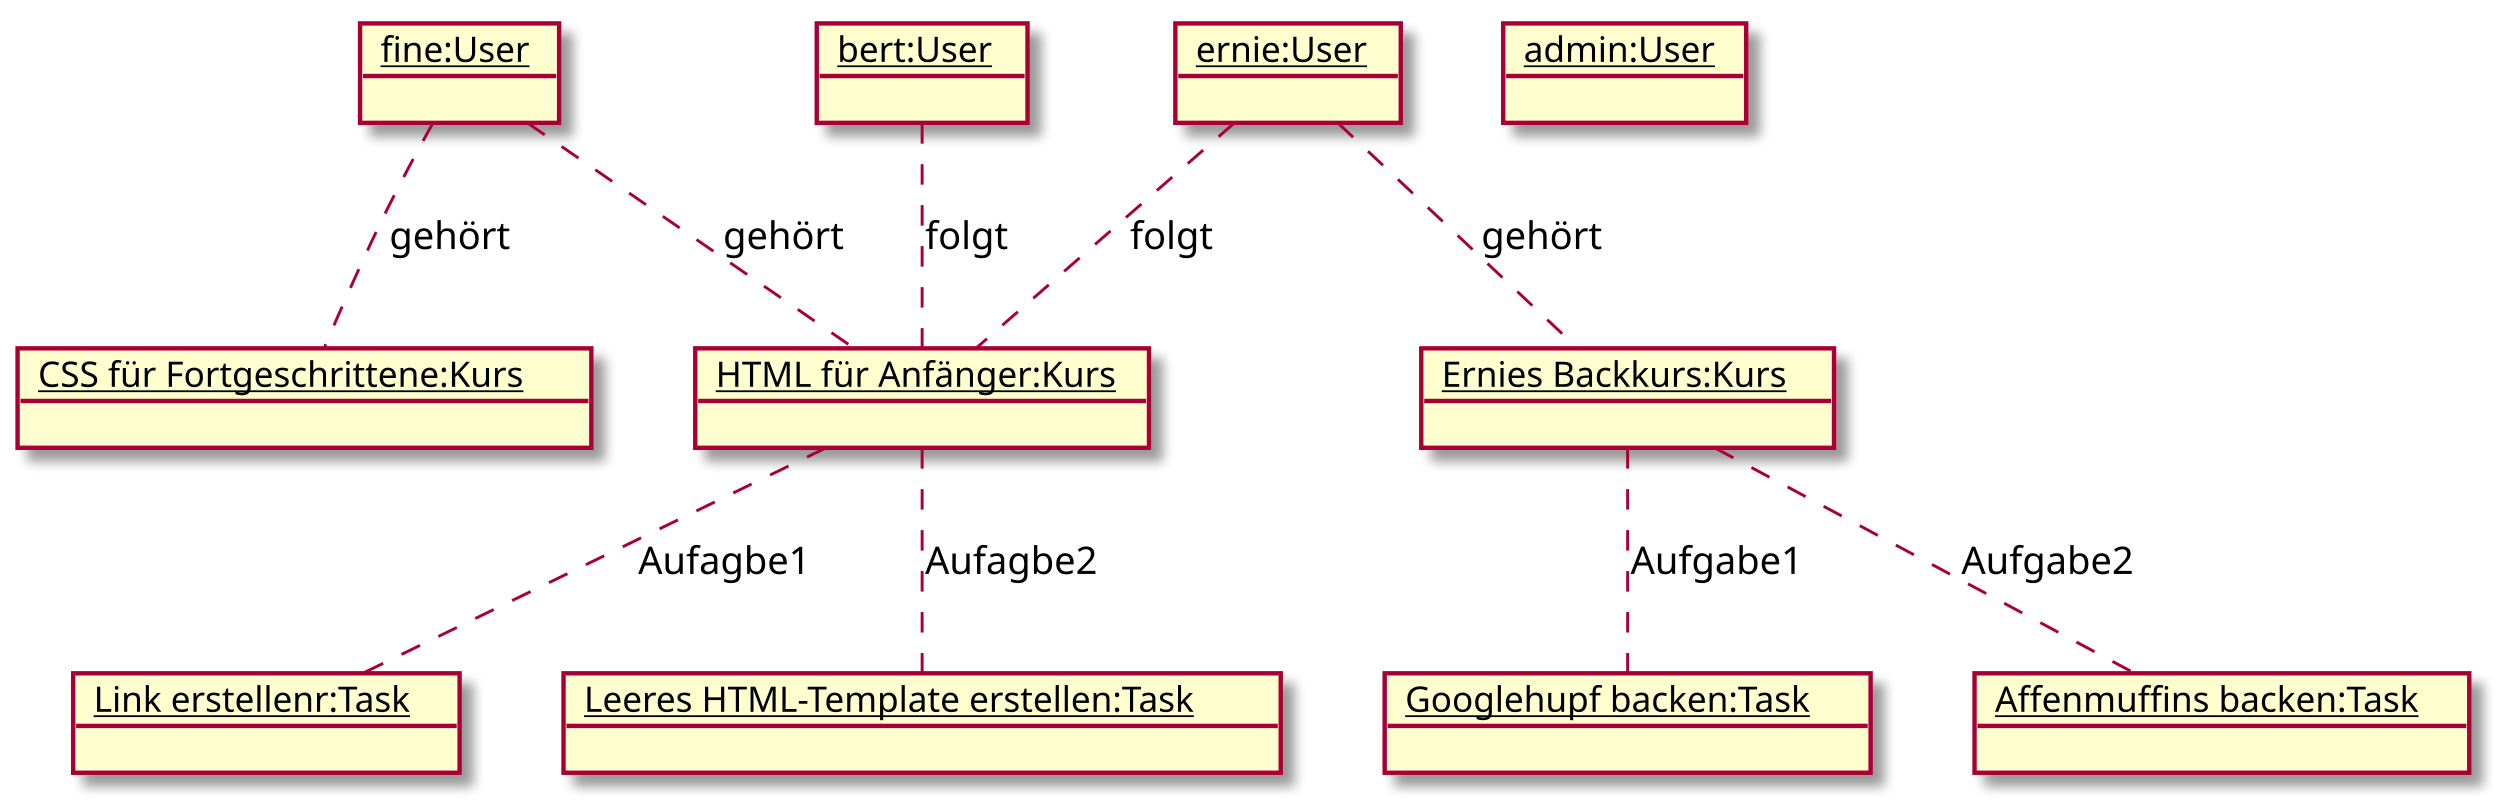
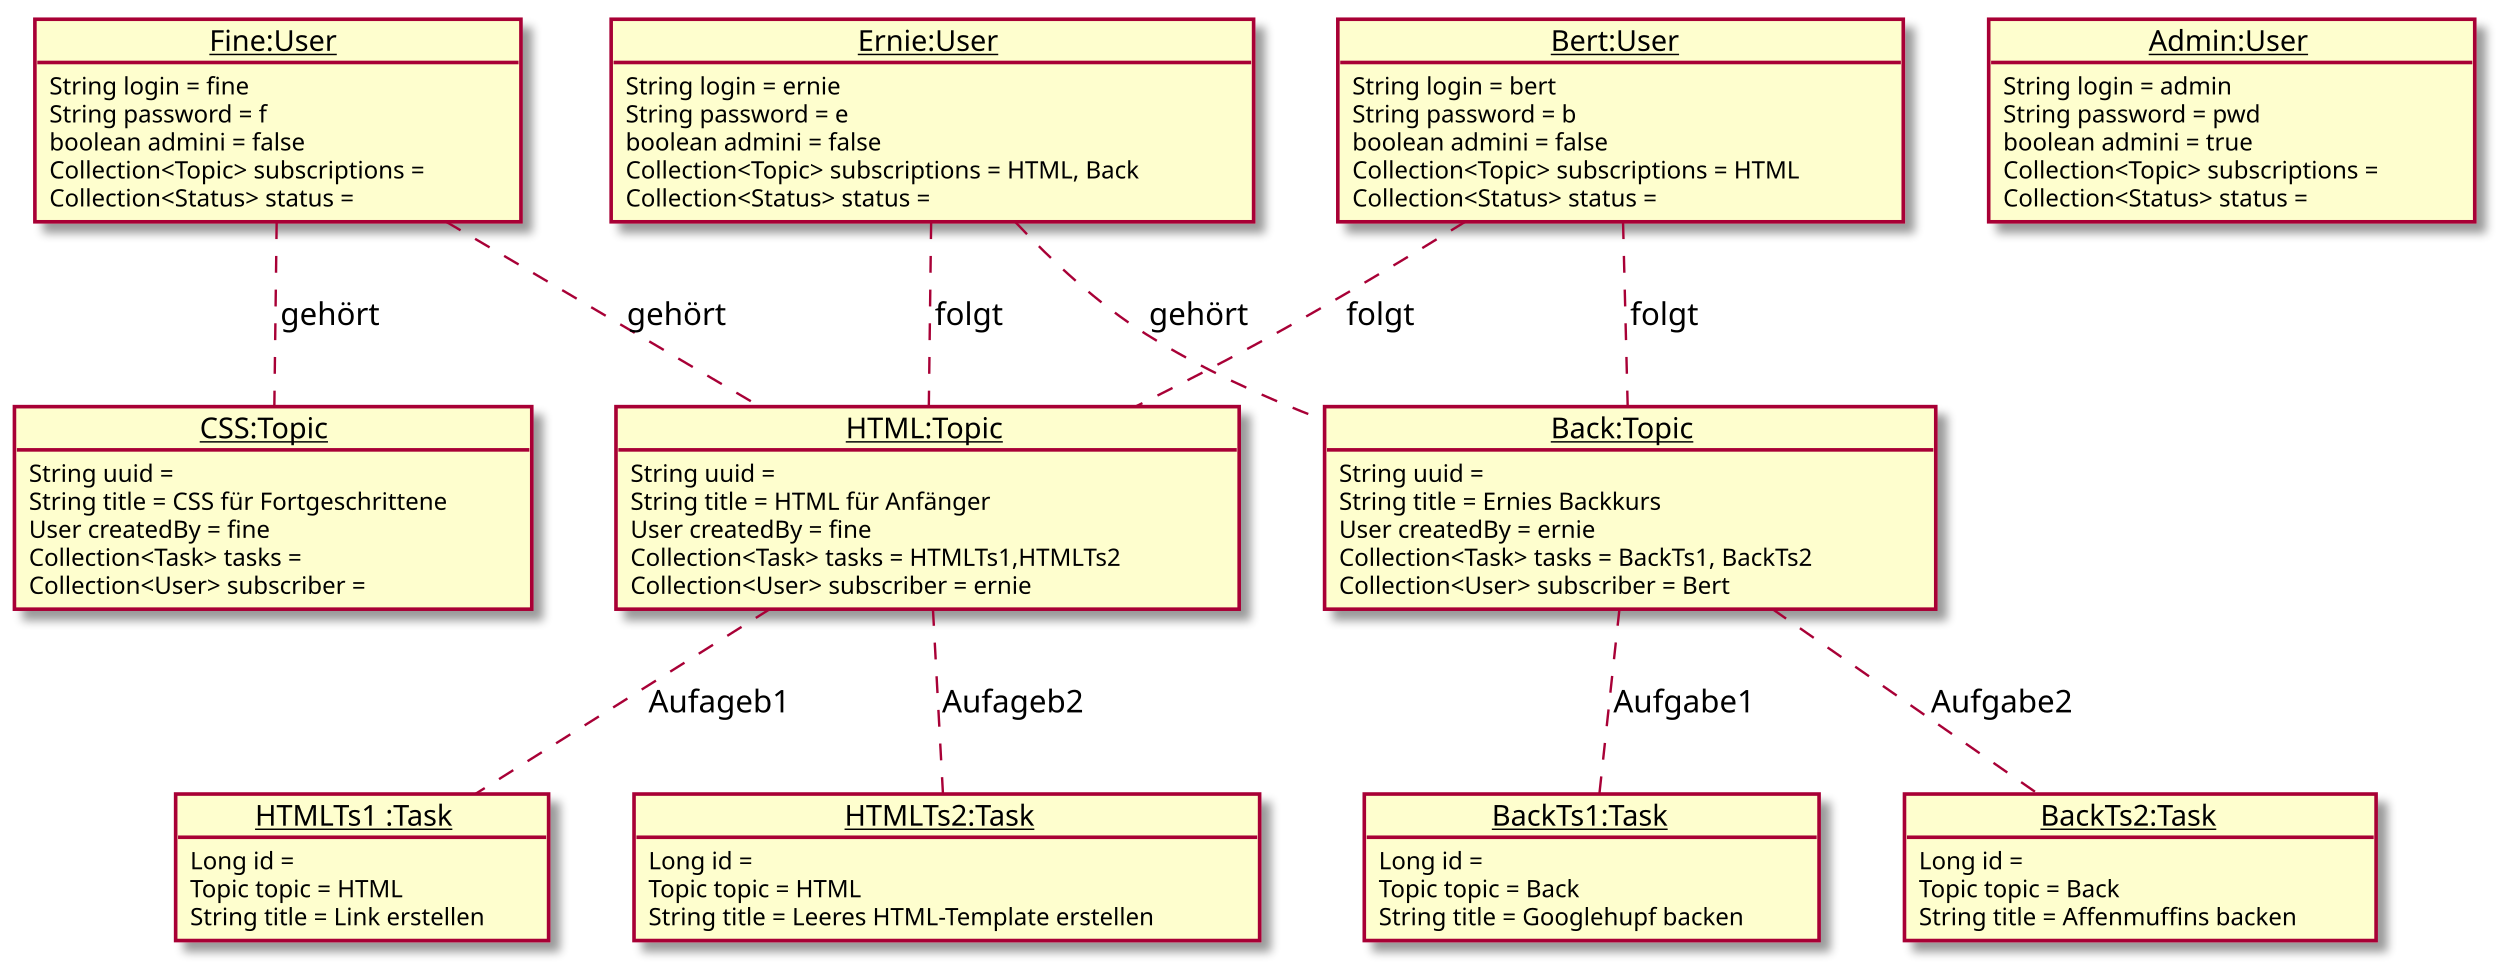
- <svg xmlns="http://www.w3.org/2000/svg" contentScriptType="application/ecmascript" contentStyleType="text/css" height="274px" preserveAspectRatio="none" style="width:854px;height:274px;" version="1.1" viewBox="0 0 854 274" width="854px" zoomAndPan="magnify">
+ <svg xmlns="http://www.w3.org/2000/svg" contentScriptType="application/ecmascript" contentStyleType="text/css" height="401px" preserveAspectRatio="none" style="width:1039px;height:401px;" version="1.1" viewBox="0 0 1039 401" width="1039px" zoomAndPan="magnify">
  <defs>
-     <filter height="300%" id="fi55x86z3vcsv" width="300%" x="-1" y="-1">
+     <filter height="300%" id="f1l2gf77n8zxpv" width="300%" x="-1" y="-1">
      <feGaussianBlur result="blurOut" stdDeviation="2.0" />
      <feColorMatrix in="blurOut" result="blurOut2" type="matrix" values="0 0 0 0 0 0 0 0 0 0 0 0 0 0 0 0 0 0 .4 0" />
      <feOffset dx="4.0" dy="4.0" in="blurOut2" result="blurOut3" />
      <feBlend in="SourceGraphic" in2="blurOut3" mode="normal" />
    </filter>
  </defs>
  <g>
-     <rect fill="#FEFECE" filter="url(#fi55x86z3vcsv)" height="33.969" style="stroke: #A80036; stroke-width: 1.5;" width="68" x="123" y="8" />
-     <text fill="#000000" font-family="sans-serif" font-size="12" lengthAdjust="spacingAndGlyphs" text-decoration="underline" textLength="54" x="130" y="21.139">fine:User</text>
-     <line style="stroke: #A80036; stroke-width: 1.5;" x1="124" x2="190" y1="25.969" y2="25.969" />
-     <rect fill="#FEFECE" filter="url(#fi55x86z3vcsv)" height="33.969" style="stroke: #A80036; stroke-width: 1.5;" width="77" x="401.5" y="8" />
-     <text fill="#000000" font-family="sans-serif" font-size="12" lengthAdjust="spacingAndGlyphs" text-decoration="underline" textLength="63" x="408.5" y="21.139">ernie:User</text>
-     <line style="stroke: #A80036; stroke-width: 1.5;" x1="402.5" x2="477.5" y1="25.969" y2="25.969" />
-     <rect fill="#FEFECE" filter="url(#fi55x86z3vcsv)" height="33.969" style="stroke: #A80036; stroke-width: 1.5;" width="72" x="279" y="8" />
-     <text fill="#000000" font-family="sans-serif" font-size="12" lengthAdjust="spacingAndGlyphs" text-decoration="underline" textLength="58" x="286" y="21.139">bert:User</text>
-     <line style="stroke: #A80036; stroke-width: 1.5;" x1="280" x2="350" y1="25.969" y2="25.969" />
-     <rect fill="#FEFECE" filter="url(#fi55x86z3vcsv)" height="33.969" style="stroke: #A80036; stroke-width: 1.5;" width="83" x="513.5" y="8" />
-     <text fill="#000000" font-family="sans-serif" font-size="12" lengthAdjust="spacingAndGlyphs" text-decoration="underline" textLength="69" x="520.5" y="21.139">admin:User</text>
-     <line style="stroke: #A80036; stroke-width: 1.5;" x1="514.5" x2="595.5" y1="25.969" y2="25.969" />
-     <rect fill="#FEFECE" filter="url(#fi55x86z3vcsv)" height="33.969" style="stroke: #A80036; stroke-width: 1.5;" width="155" x="237.5" y="119" />
-     <text fill="#000000" font-family="sans-serif" font-size="12" lengthAdjust="spacingAndGlyphs" text-decoration="underline" textLength="141" x="244.5" y="132.139">HTML für Anfänger:Kurs</text>
-     <line style="stroke: #A80036; stroke-width: 1.5;" x1="238.5" x2="391.5" y1="136.969" y2="136.969" />
-     <rect fill="#FEFECE" filter="url(#fi55x86z3vcsv)" height="33.969" style="stroke: #A80036; stroke-width: 1.5;" width="132" x="25" y="230" />
-     <text fill="#000000" font-family="sans-serif" font-size="12" lengthAdjust="spacingAndGlyphs" text-decoration="underline" textLength="118" x="32" y="243.139">Link erstellenr:Task</text>
-     <line style="stroke: #A80036; stroke-width: 1.5;" x1="26" x2="156" y1="247.969" y2="247.969" />
-     <rect fill="#FEFECE" filter="url(#fi55x86z3vcsv)" height="33.969" style="stroke: #A80036; stroke-width: 1.5;" width="245" x="192.5" y="230" />
-     <text fill="#000000" font-family="sans-serif" font-size="12" lengthAdjust="spacingAndGlyphs" text-decoration="underline" textLength="231" x="199.5" y="243.139">Leeres HTML-Template erstellen:Task</text>
-     <line style="stroke: #A80036; stroke-width: 1.5;" x1="193.5" x2="436.5" y1="247.969" y2="247.969" />
-     <rect fill="#FEFECE" filter="url(#fi55x86z3vcsv)" height="33.969" style="stroke: #A80036; stroke-width: 1.5;" width="196" x="6" y="119" />
-     <text fill="#000000" font-family="sans-serif" font-size="12" lengthAdjust="spacingAndGlyphs" text-decoration="underline" textLength="182" x="13" y="132.139">CSS für Fortgeschrittene:Kurs</text>
-     <line style="stroke: #A80036; stroke-width: 1.5;" x1="7" x2="201" y1="136.969" y2="136.969" />
-     <rect fill="#FEFECE" filter="url(#fi55x86z3vcsv)" height="33.969" style="stroke: #A80036; stroke-width: 1.5;" width="141" x="485.5" y="119" />
-     <text fill="#000000" font-family="sans-serif" font-size="12" lengthAdjust="spacingAndGlyphs" text-decoration="underline" textLength="127" x="492.5" y="132.139">Ernies Backkurs:Kurs</text>
-     <line style="stroke: #A80036; stroke-width: 1.5;" x1="486.5" x2="625.5" y1="136.969" y2="136.969" />
-     <rect fill="#FEFECE" filter="url(#fi55x86z3vcsv)" height="33.969" style="stroke: #A80036; stroke-width: 1.5;" width="166" x="473" y="230" />
-     <text fill="#000000" font-family="sans-serif" font-size="12" lengthAdjust="spacingAndGlyphs" text-decoration="underline" textLength="152" x="480" y="243.139">Googlehupf backen:Task</text>
-     <line style="stroke: #A80036; stroke-width: 1.5;" x1="474" x2="638" y1="247.969" y2="247.969" />
-     <rect fill="#FEFECE" filter="url(#fi55x86z3vcsv)" height="33.969" style="stroke: #A80036; stroke-width: 1.5;" width="169" x="674.5" y="230" />
-     <text fill="#000000" font-family="sans-serif" font-size="12" lengthAdjust="spacingAndGlyphs" text-decoration="underline" textLength="155" x="681.5" y="243.139">Affenmuffins backen:Task</text>
-     <line style="stroke: #A80036; stroke-width: 1.5;" x1="675.5" x2="842.5" y1="247.969" y2="247.969" />
-     <path d="M180.313,42.083 C210.186,62.692 261.672,98.211 291.591,118.851 " fill="none" id="fine-HTML" style="stroke: #A80036; stroke-width: 1.0; stroke-dasharray: 7.0,7.0;" />
-     <text fill="#000000" font-family="sans-serif" font-size="13" lengthAdjust="spacingAndGlyphs" textLength="43" x="247" y="85.067">gehört</text>
-     <path d="M421.556,42.083 C397.923,62.692 357.19,98.211 333.52,118.851 " fill="none" id="ernie-HTML" style="stroke: #A80036; stroke-width: 1.0; stroke-dasharray: 7.0,7.0;" />
-     <text fill="#000000" font-family="sans-serif" font-size="13" lengthAdjust="spacingAndGlyphs" textLength="28" x="386" y="85.067">folgt</text>
-     <path d="M315,42.083 C315,62.692 315,98.211 315,118.851 " fill="none" id="bert-HTML" style="stroke: #A80036; stroke-width: 1.0; stroke-dasharray: 7.0,7.0;" />
-     <text fill="#000000" font-family="sans-serif" font-size="13" lengthAdjust="spacingAndGlyphs" textLength="28" x="316" y="85.067">folgt</text>
-     <path d="M281.948,153.083 C239.597,173.692 166.604,209.211 124.188,229.851 " fill="none" id="HTML-HTMLTs1" style="stroke: #A80036; stroke-width: 1.0; stroke-dasharray: 7.0,7.0;" />
-     <text fill="#000000" font-family="sans-serif" font-size="13" lengthAdjust="spacingAndGlyphs" textLength="62" x="218" y="196.067">Aufagbe1</text>
-     <path d="M315,153.083 C315,173.692 315,209.211 315,229.851 " fill="none" id="HTML-HTMLTs2" style="stroke: #A80036; stroke-width: 1.0; stroke-dasharray: 7.0,7.0;" />
-     <text fill="#000000" font-family="sans-serif" font-size="13" lengthAdjust="spacingAndGlyphs" textLength="62" x="316" y="196.067">Aufagbe2</text>
-     <path d="M147.889,42.015 C143.005,50.783 136.984,61.891 132,72 C124.273,87.674 116.252,105.961 110.786,118.782 " fill="none" id="fine-CSS" style="stroke: #A80036; stroke-width: 1.0; stroke-dasharray: 7.0,7.0;" />
-     <text fill="#000000" font-family="sans-serif" font-size="13" lengthAdjust="spacingAndGlyphs" textLength="43" x="133" y="85.067">gehört</text>
-     <path d="M457.116,42.083 C479.048,62.692 516.848,98.211 538.814,118.851 " fill="none" id="ernie-Back" style="stroke: #A80036; stroke-width: 1.0; stroke-dasharray: 7.0,7.0;" />
-     <text fill="#000000" font-family="sans-serif" font-size="13" lengthAdjust="spacingAndGlyphs" textLength="43" x="506" y="85.067">gehört</text>
-     <path d="M556,153.083 C556,173.692 556,209.211 556,229.851 " fill="none" id="Back-BackTs1" style="stroke: #A80036; stroke-width: 1.0; stroke-dasharray: 7.0,7.0;" />
-     <text fill="#000000" font-family="sans-serif" font-size="13" lengthAdjust="spacingAndGlyphs" textLength="62" x="557" y="196.067">Aufgabe1</text>
-     <path d="M585.953,153.083 C624.334,173.692 690.484,209.211 728.924,229.851 " fill="none" id="Back-BackTs2" style="stroke: #A80036; stroke-width: 1.0; stroke-dasharray: 7.0,7.0;" />
-     <text fill="#000000" font-family="sans-serif" font-size="13" lengthAdjust="spacingAndGlyphs" textLength="62" x="670" y="196.067">Aufgabe2</text>
+     <rect fill="#FEFECE" filter="url(#f1l2gf77n8zxpv)" height="84.172" style="stroke: #A80036; stroke-width: 1.5;" width="202" x="14.5" y="8" />
+     <text fill="#000000" font-family="sans-serif" font-size="12" lengthAdjust="spacingAndGlyphs" text-decoration="underline" textLength="57" x="87" y="21.139">Fine:User</text>
+     <line style="stroke: #A80036; stroke-width: 1.5;" x1="15.5" x2="215.5" y1="25.969" y2="25.969" />
+     <text fill="#000000" font-family="sans-serif" font-size="10" lengthAdjust="spacingAndGlyphs" textLength="97" x="20.5" y="39.251">String login = fine</text>
+     <text fill="#000000" font-family="sans-serif" font-size="10" lengthAdjust="spacingAndGlyphs" textLength="105" x="20.5" y="50.892">String password = f</text>
+     <text fill="#000000" font-family="sans-serif" font-size="10" lengthAdjust="spacingAndGlyphs" textLength="127" x="20.5" y="62.532">boolean admini = false</text>
+     <text fill="#000000" font-family="sans-serif" font-size="10" lengthAdjust="spacingAndGlyphs" textLength="190" x="20.5" y="74.173">Collection&lt;Topic&gt; subscriptions =</text>
+     <text fill="#000000" font-family="sans-serif" font-size="10" lengthAdjust="spacingAndGlyphs" textLength="156" x="20.5" y="85.814">Collection&lt;Status&gt; status =</text>
+     <rect fill="#FEFECE" filter="url(#f1l2gf77n8zxpv)" height="84.172" style="stroke: #A80036; stroke-width: 1.5;" width="235" x="556" y="8" />
+     <text fill="#000000" font-family="sans-serif" font-size="12" lengthAdjust="spacingAndGlyphs" text-decoration="underline" textLength="58" x="644.5" y="21.139">Bert:User</text>
+     <line style="stroke: #A80036; stroke-width: 1.5;" x1="557" x2="790" y1="25.969" y2="25.969" />
+     <text fill="#000000" font-family="sans-serif" font-size="10" lengthAdjust="spacingAndGlyphs" textLength="98" x="562" y="39.251">String login = bert</text>
+     <text fill="#000000" font-family="sans-serif" font-size="10" lengthAdjust="spacingAndGlyphs" textLength="108" x="562" y="50.892">String password = b</text>
+     <text fill="#000000" font-family="sans-serif" font-size="10" lengthAdjust="spacingAndGlyphs" textLength="127" x="562" y="62.532">boolean admini = false</text>
+     <text fill="#000000" font-family="sans-serif" font-size="10" lengthAdjust="spacingAndGlyphs" textLength="223" x="562" y="74.173">Collection&lt;Topic&gt; subscriptions = HTML</text>
+     <text fill="#000000" font-family="sans-serif" font-size="10" lengthAdjust="spacingAndGlyphs" textLength="156" x="562" y="85.814">Collection&lt;Status&gt; status =</text>
+     <rect fill="#FEFECE" filter="url(#f1l2gf77n8zxpv)" height="84.172" style="stroke: #A80036; stroke-width: 1.5;" width="267" x="254" y="8" />
+     <text fill="#000000" font-family="sans-serif" font-size="12" lengthAdjust="spacingAndGlyphs" text-decoration="underline" textLength="62" x="356.5" y="21.139">Ernie:User</text>
+     <line style="stroke: #A80036; stroke-width: 1.5;" x1="255" x2="520" y1="25.969" y2="25.969" />
+     <text fill="#000000" font-family="sans-serif" font-size="10" lengthAdjust="spacingAndGlyphs" textLength="104" x="260" y="39.251">String login = ernie</text>
+     <text fill="#000000" font-family="sans-serif" font-size="10" lengthAdjust="spacingAndGlyphs" textLength="108" x="260" y="50.892">String password = e</text>
+     <text fill="#000000" font-family="sans-serif" font-size="10" lengthAdjust="spacingAndGlyphs" textLength="127" x="260" y="62.532">boolean admini = false</text>
+     <text fill="#000000" font-family="sans-serif" font-size="10" lengthAdjust="spacingAndGlyphs" textLength="255" x="260" y="74.173">Collection&lt;Topic&gt; subscriptions = HTML, Back</text>
+     <text fill="#000000" font-family="sans-serif" font-size="10" lengthAdjust="spacingAndGlyphs" textLength="156" x="260" y="85.814">Collection&lt;Status&gt; status =</text>
+     <rect fill="#FEFECE" filter="url(#f1l2gf77n8zxpv)" height="84.172" style="stroke: #A80036; stroke-width: 1.5;" width="202" x="826.5" y="8" />
+     <text fill="#000000" font-family="sans-serif" font-size="12" lengthAdjust="spacingAndGlyphs" text-decoration="underline" textLength="69" x="893" y="21.139">Admin:User</text>
+     <line style="stroke: #A80036; stroke-width: 1.5;" x1="827.5" x2="1027.5" y1="25.969" y2="25.969" />
+     <text fill="#000000" font-family="sans-serif" font-size="10" lengthAdjust="spacingAndGlyphs" textLength="111" x="832.5" y="39.251">String login = admin</text>
+     <text fill="#000000" font-family="sans-serif" font-size="10" lengthAdjust="spacingAndGlyphs" textLength="123" x="832.5" y="50.892">String password = pwd</text>
+     <text fill="#000000" font-family="sans-serif" font-size="10" lengthAdjust="spacingAndGlyphs" textLength="122" x="832.5" y="62.532">boolean admini = true</text>
+     <text fill="#000000" font-family="sans-serif" font-size="10" lengthAdjust="spacingAndGlyphs" textLength="190" x="832.5" y="74.173">Collection&lt;Topic&gt; subscriptions =</text>
+     <text fill="#000000" font-family="sans-serif" font-size="10" lengthAdjust="spacingAndGlyphs" textLength="156" x="832.5" y="85.814">Collection&lt;Status&gt; status =</text>
+     <rect fill="#FEFECE" filter="url(#f1l2gf77n8zxpv)" height="84.172" style="stroke: #A80036; stroke-width: 1.5;" width="259" x="256" y="169" />
+     <text fill="#000000" font-family="sans-serif" font-size="12" lengthAdjust="spacingAndGlyphs" text-decoration="underline" textLength="68" x="351.5" y="182.139">HTML:Topic</text>
+     <line style="stroke: #A80036; stroke-width: 1.5;" x1="257" x2="514" y1="186.969" y2="186.969" />
+     <text fill="#000000" font-family="sans-serif" font-size="10" lengthAdjust="spacingAndGlyphs" textLength="70" x="262" y="200.251">String uuid =</text>
+     <text fill="#000000" font-family="sans-serif" font-size="10" lengthAdjust="spacingAndGlyphs" textLength="171" x="262" y="211.892">String title = HTML für Anfänger</text>
+     <text fill="#000000" font-family="sans-serif" font-size="10" lengthAdjust="spacingAndGlyphs" textLength="118" x="262" y="223.532">User createdBy = fine</text>
+     <text fill="#000000" font-family="sans-serif" font-size="10" lengthAdjust="spacingAndGlyphs" textLength="247" x="262" y="235.173">Collection&lt;Task&gt; tasks = HTMLTs1,HTMLTs2</text>
+     <text fill="#000000" font-family="sans-serif" font-size="10" lengthAdjust="spacingAndGlyphs" textLength="200" x="262" y="246.814">Collection&lt;User&gt; subscriber = ernie</text>
+     <rect fill="#FEFECE" filter="url(#f1l2gf77n8zxpv)" height="60.891" style="stroke: #A80036; stroke-width: 1.5;" width="155" x="73" y="330" />
+     <text fill="#000000" font-family="sans-serif" font-size="12" lengthAdjust="spacingAndGlyphs" text-decoration="underline" textLength="89" x="106" y="343.139">HTMLTs1 :Task</text>
+     <line style="stroke: #A80036; stroke-width: 1.5;" x1="74" x2="227" y1="347.969" y2="347.969" />
+     <text fill="#000000" font-family="sans-serif" font-size="10" lengthAdjust="spacingAndGlyphs" textLength="51" x="79" y="361.251">Long id =</text>
+     <text fill="#000000" font-family="sans-serif" font-size="10" lengthAdjust="spacingAndGlyphs" textLength="107" x="79" y="372.892">Topic topic =  HTML</text>
+     <text fill="#000000" font-family="sans-serif" font-size="10" lengthAdjust="spacingAndGlyphs" textLength="143" x="79" y="384.532">String title = Link erstellen</text>
+     <rect fill="#FEFECE" filter="url(#f1l2gf77n8zxpv)" height="60.891" style="stroke: #A80036; stroke-width: 1.5;" width="260" x="263.5" y="330" />
+     <text fill="#000000" font-family="sans-serif" font-size="12" lengthAdjust="spacingAndGlyphs" text-decoration="underline" textLength="85" x="351" y="343.139">HTMLTs2:Task</text>
+     <line style="stroke: #A80036; stroke-width: 1.5;" x1="264.5" x2="522.5" y1="347.969" y2="347.969" />
+     <text fill="#000000" font-family="sans-serif" font-size="10" lengthAdjust="spacingAndGlyphs" textLength="51" x="269.5" y="361.251">Long id =</text>
+     <text fill="#000000" font-family="sans-serif" font-size="10" lengthAdjust="spacingAndGlyphs" textLength="107" x="269.5" y="372.892">Topic topic =  HTML</text>
+     <text fill="#000000" font-family="sans-serif" font-size="10" lengthAdjust="spacingAndGlyphs" textLength="248" x="269.5" y="384.532">String title = Leeres HTML-Template erstellen</text>
+     <rect fill="#FEFECE" filter="url(#f1l2gf77n8zxpv)" height="84.172" style="stroke: #A80036; stroke-width: 1.5;" width="215" x="6" y="169" />
+     <text fill="#000000" font-family="sans-serif" font-size="12" lengthAdjust="spacingAndGlyphs" text-decoration="underline" textLength="61" x="83" y="182.139">CSS:Topic</text>
+     <line style="stroke: #A80036; stroke-width: 1.5;" x1="7" x2="220" y1="186.969" y2="186.969" />
+     <text fill="#000000" font-family="sans-serif" font-size="10" lengthAdjust="spacingAndGlyphs" textLength="70" x="12" y="200.251">String uuid =</text>
+     <text fill="#000000" font-family="sans-serif" font-size="10" lengthAdjust="spacingAndGlyphs" textLength="203" x="12" y="211.892">String title = CSS für Fortgeschrittene</text>
+     <text fill="#000000" font-family="sans-serif" font-size="10" lengthAdjust="spacingAndGlyphs" textLength="118" x="12" y="223.532">User createdBy = fine</text>
+     <text fill="#000000" font-family="sans-serif" font-size="10" lengthAdjust="spacingAndGlyphs" textLength="142" x="12" y="235.173">Collection&lt;Task&gt; tasks =</text>
+     <text fill="#000000" font-family="sans-serif" font-size="10" lengthAdjust="spacingAndGlyphs" textLength="169" x="12" y="246.814">Collection&lt;User&gt; subscriber =</text>
+     <rect fill="#FEFECE" filter="url(#f1l2gf77n8zxpv)" height="84.172" style="stroke: #A80036; stroke-width: 1.5;" width="254" x="550.5" y="169" />
+     <text fill="#000000" font-family="sans-serif" font-size="12" lengthAdjust="spacingAndGlyphs" text-decoration="underline" textLength="66" x="644.5" y="182.139">Back:Topic</text>
+     <line style="stroke: #A80036; stroke-width: 1.5;" x1="551.5" x2="803.5" y1="186.969" y2="186.969" />
+     <text fill="#000000" font-family="sans-serif" font-size="10" lengthAdjust="spacingAndGlyphs" textLength="70" x="556.5" y="200.251">String uuid =</text>
+     <text fill="#000000" font-family="sans-serif" font-size="10" lengthAdjust="spacingAndGlyphs" textLength="155" x="556.5" y="211.892">String title = Ernies Backkurs</text>
+     <text fill="#000000" font-family="sans-serif" font-size="10" lengthAdjust="spacingAndGlyphs" textLength="125" x="556.5" y="223.532">User createdBy = ernie</text>
+     <text fill="#000000" font-family="sans-serif" font-size="10" lengthAdjust="spacingAndGlyphs" textLength="242" x="556.5" y="235.173">Collection&lt;Task&gt; tasks = BackTs1, BackTs2</text>
+     <text fill="#000000" font-family="sans-serif" font-size="10" lengthAdjust="spacingAndGlyphs" textLength="194" x="556.5" y="246.814">Collection&lt;User&gt; subscriber = Bert</text>
+     <rect fill="#FEFECE" filter="url(#f1l2gf77n8zxpv)" height="60.891" style="stroke: #A80036; stroke-width: 1.5;" width="189" x="567" y="330" />
+     <text fill="#000000" font-family="sans-serif" font-size="12" lengthAdjust="spacingAndGlyphs" text-decoration="underline" textLength="83" x="620" y="343.139">BackTs1:Task</text>
+     <line style="stroke: #A80036; stroke-width: 1.5;" x1="568" x2="755" y1="347.969" y2="347.969" />
+     <text fill="#000000" font-family="sans-serif" font-size="10" lengthAdjust="spacingAndGlyphs" textLength="51" x="573" y="361.251">Long id =</text>
+     <text fill="#000000" font-family="sans-serif" font-size="10" lengthAdjust="spacingAndGlyphs" textLength="103" x="573" y="372.892">Topic topic =  Back</text>
+     <text fill="#000000" font-family="sans-serif" font-size="10" lengthAdjust="spacingAndGlyphs" textLength="177" x="573" y="384.532">String title = Googlehupf backen</text>
+     <rect fill="#FEFECE" filter="url(#f1l2gf77n8zxpv)" height="60.891" style="stroke: #A80036; stroke-width: 1.5;" width="196" x="791.5" y="330" />
+     <text fill="#000000" font-family="sans-serif" font-size="12" lengthAdjust="spacingAndGlyphs" text-decoration="underline" textLength="83" x="848" y="343.139">BackTs2:Task</text>
+     <line style="stroke: #A80036; stroke-width: 1.5;" x1="792.5" x2="986.5" y1="347.969" y2="347.969" />
+     <text fill="#000000" font-family="sans-serif" font-size="10" lengthAdjust="spacingAndGlyphs" textLength="51" x="797.5" y="361.251">Long id =</text>
+     <text fill="#000000" font-family="sans-serif" font-size="10" lengthAdjust="spacingAndGlyphs" textLength="103" x="797.5" y="372.892">Topic topic =  Back</text>
+     <text fill="#000000" font-family="sans-serif" font-size="10" lengthAdjust="spacingAndGlyphs" textLength="184" x="797.5" y="384.532">String title = Affenmuffins backen</text>
+     <path d="M185.383,92.153 C225.383,115.709 275.412,145.17 315.441,168.743 " fill="none" id="fine-HTML" style="stroke: #A80036; stroke-width: 1.0; stroke-dasharray: 7.0,7.0;" />
+     <text fill="#000000" font-family="sans-serif" font-size="13" lengthAdjust="spacingAndGlyphs" textLength="43" x="260.5" y="135.067">gehört</text>
+     <path d="M386.98,92.36 C386.683,115.916 386.314,145.326 386.018,168.847 " fill="none" id="ernie-HTML" style="stroke: #A80036; stroke-width: 1.0; stroke-dasharray: 7.0,7.0;" />
+     <text fill="#000000" font-family="sans-serif" font-size="13" lengthAdjust="spacingAndGlyphs" textLength="28" x="388.5" y="135.067">folgt</text>
+     <path d="M609.002,92.129 C584.409,107.356 555.935,124.444 529.5,139 C511.187,149.083 491.245,159.352 472.2,168.833 " fill="none" id="bert-HTML" style="stroke: #A80036; stroke-width: 1.0; stroke-dasharray: 7.0,7.0;" />
+     <text fill="#000000" font-family="sans-serif" font-size="13" lengthAdjust="spacingAndGlyphs" textLength="28" x="559.5" y="135.067">folgt</text>
+     <path d="M320.039,253.087 C281.198,277.466 232.849,307.813 197.733,329.853 " fill="none" id="HTML-HTMLTs1" style="stroke: #A80036; stroke-width: 1.0; stroke-dasharray: 7.0,7.0;" />
+     <text fill="#000000" font-family="sans-serif" font-size="13" lengthAdjust="spacingAndGlyphs" textLength="62" x="269.5" y="296.067">Aufageb1</text>
+     <path d="M387.728,253.087 C389.051,277.466 390.697,307.813 391.892,329.853 " fill="none" id="HTML-HTMLTs2" style="stroke: #A80036; stroke-width: 1.0; stroke-dasharray: 7.0,7.0;" />
+     <text fill="#000000" font-family="sans-serif" font-size="13" lengthAdjust="spacingAndGlyphs" textLength="62" x="391.5" y="296.067">Aufageb2</text>
+     <path d="M114.98,92.36 C114.683,115.916 114.314,145.326 114.018,168.847 " fill="none" id="fine-CSS" style="stroke: #A80036; stroke-width: 1.0; stroke-dasharray: 7.0,7.0;" />
+     <text fill="#000000" font-family="sans-serif" font-size="13" lengthAdjust="spacingAndGlyphs" textLength="43" x="116.5" y="135.067">gehört</text>
+     <path d="M421.981,92.287 C437.314,108.606 456.429,126.426 476.5,139 C499.081,153.146 524.86,164.952 550.251,174.614 " fill="none" id="ernie-Back" style="stroke: #A80036; stroke-width: 1.0; stroke-dasharray: 7.0,7.0;" />
+     <text fill="#000000" font-family="sans-serif" font-size="13" lengthAdjust="spacingAndGlyphs" textLength="43" x="477.5" y="135.067">gehört</text>
+     <path d="M674.541,92.36 C675.133,115.916 675.873,145.326 676.465,168.847 " fill="none" id="bert-Back" style="stroke: #A80036; stroke-width: 1.0; stroke-dasharray: 7.0,7.0;" />
+     <text fill="#000000" font-family="sans-serif" font-size="13" lengthAdjust="spacingAndGlyphs" textLength="28" x="677.5" y="135.067">folgt</text>
+     <path d="M673.043,253.087 C670.399,277.466 667.107,307.813 664.716,329.853 " fill="none" id="Back-BackTs1" style="stroke: #A80036; stroke-width: 1.0; stroke-dasharray: 7.0,7.0;" />
+     <text fill="#000000" font-family="sans-serif" font-size="13" lengthAdjust="spacingAndGlyphs" textLength="62" x="670.5" y="296.067">Aufgabe1</text>
+     <path d="M736.554,253.087 C771.594,277.466 815.211,307.813 846.889,329.853 " fill="none" id="Back-BackTs2" style="stroke: #A80036; stroke-width: 1.0; stroke-dasharray: 7.0,7.0;" />
+     <text fill="#000000" font-family="sans-serif" font-size="13" lengthAdjust="spacingAndGlyphs" textLength="62" x="802.5" y="296.067">Aufgabe2</text>
  </g>
</svg>
